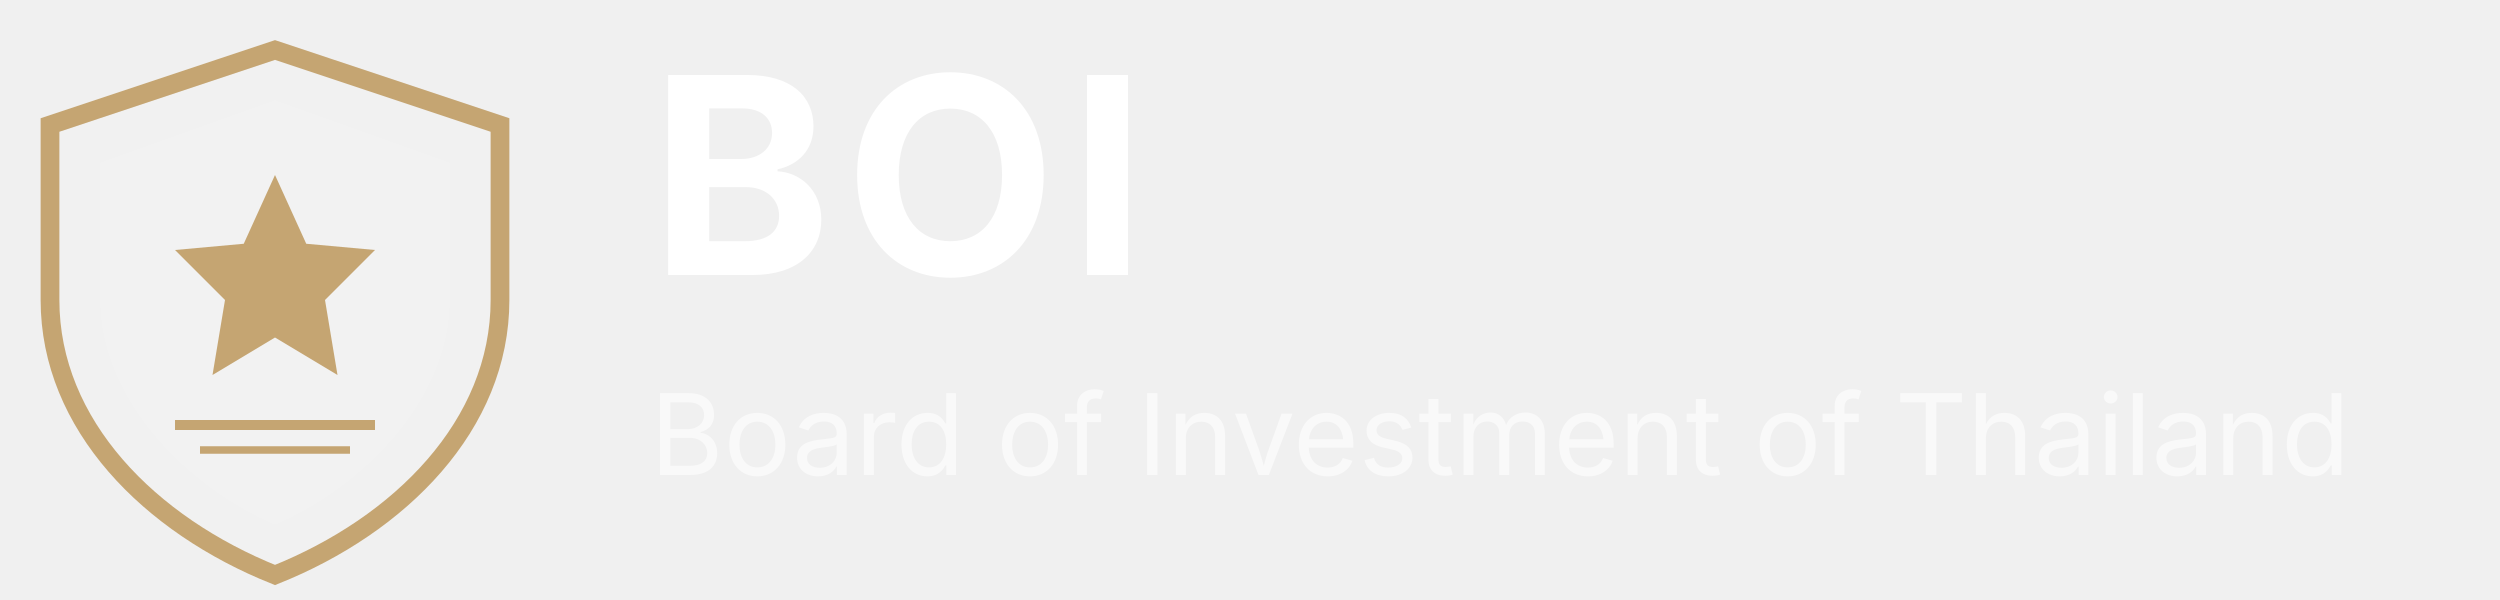
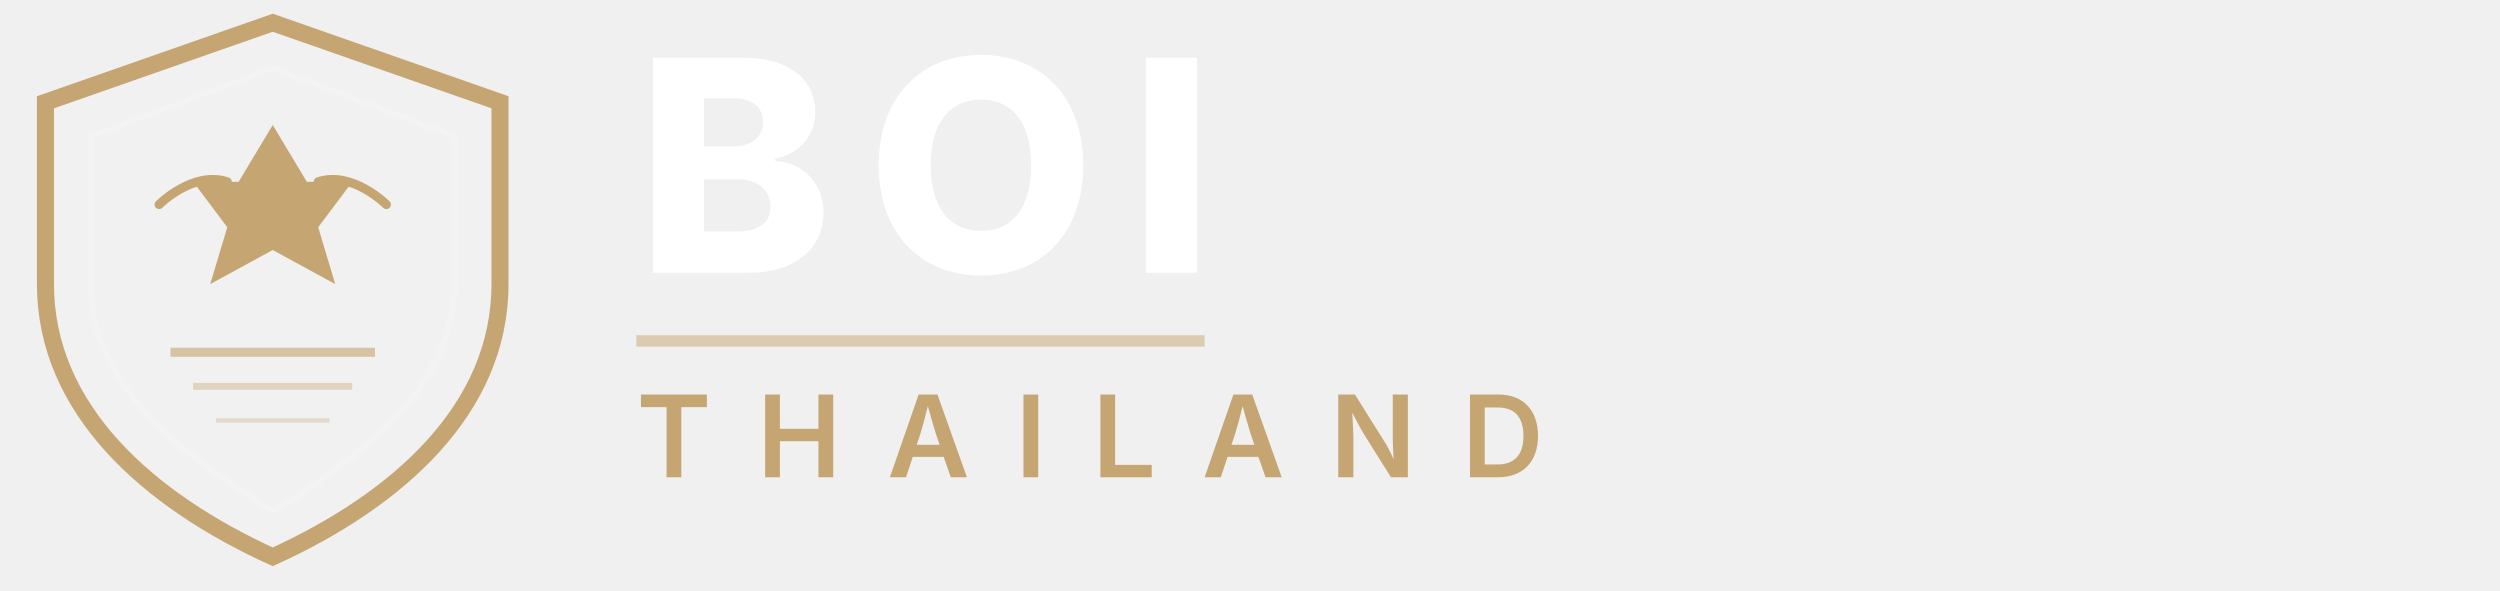
- <svg xmlns="http://www.w3.org/2000/svg" width="200" height="48" viewBox="0 0 200 48" fill="none">
-   <g transform="translate(0, 2)">
-     <path d="M22 2L40 8V22C40 32 32 40 22 44C12 40 4 32 4 22V8L22 2Z" fill="rgba(255,255,255,0.1)" stroke="#C5A572" stroke-width="1.5" />
-     <path d="M22 6L36 11V22C36 30 29 37 22 40C15 37 8 30 8 22V11L22 6Z" fill="rgba(255,255,255,0.05)" />
-     <path d="M22 12L24.5 17.5L30 18L26 22L27 28L22 25L17 28L18 22L14 18L19.5 17.5L22 12Z" fill="#C5A572" />
-     <line x1="14" y1="32" x2="30" y2="32" stroke="#C5A572" stroke-width="0.8" />
-     <line x1="16" y1="34" x2="28" y2="34" stroke="#C5A572" stroke-width="0.6" />
+ <svg xmlns="http://www.w3.org/2000/svg" width="220" height="52" viewBox="0 0 220 52" fill="none">
+   <g transform="translate(0, 1)">
+     <path d="M24 1L44 8V24C44 35 35 43 24 48C13 43 4 35 4 24V8L24 1Z" fill="rgba(255,255,255,0.08)" stroke="#C5A572" stroke-width="1.5" />
+     <path d="M24 5L40 11V24C40 33 32 39 24 44C16 39 8 33 8 24V11L24 5Z" fill="none" stroke="rgba(255,255,255,0.15)" stroke-width="0.5" />
+     <path d="M24 10L27 15H31L28 19L29.5 24L24 21L18.5 24L20 19L17 15H21L24 10Z" fill="#C5A572" />
+     <path d="M14 17C14 17 17 14 20 15" stroke="#C5A572" stroke-width="0.8" fill="none" stroke-linecap="round" />
+     <path d="M34 17C34 17 31 14 28 15" stroke="#C5A572" stroke-width="0.8" fill="none" stroke-linecap="round" />
+     <line x1="15" y1="30" x2="33" y2="30" stroke="#C5A572" stroke-width="0.8" opacity="0.6" />
+     <line x1="17" y1="33" x2="31" y2="33" stroke="#C5A572" stroke-width="0.6" opacity="0.4" />
+     <line x1="19" y1="36" x2="29" y2="36" stroke="#C5A572" stroke-width="0.4" opacity="0.3" />
  </g>
-   <text x="52" y="22" font-family="Inter, system-ui, sans-serif" font-size="22" font-weight="700" fill="#ffffff" letter-spacing="1">BOI</text>
-   <text x="52" y="38" font-family="'Noto Sans Thai', Inter, system-ui, sans-serif" font-size="9" font-weight="400" fill="rgba(255,255,255,0.6)">Board of Investment of Thailand</text>
+   <text x="56" y="24" font-family="Inter, system-ui, sans-serif" font-size="26" font-weight="800" fill="#ffffff" letter-spacing="3">BOI</text>
+   <line x1="56" y1="30" x2="106" y2="30" stroke="#C5A572" stroke-width="1" opacity="0.5" />
+   <text x="56" y="42" font-family="Inter, system-ui, sans-serif" font-size="10" font-weight="600" fill="#C5A572" letter-spacing="4">THAILAND</text>
</svg>
